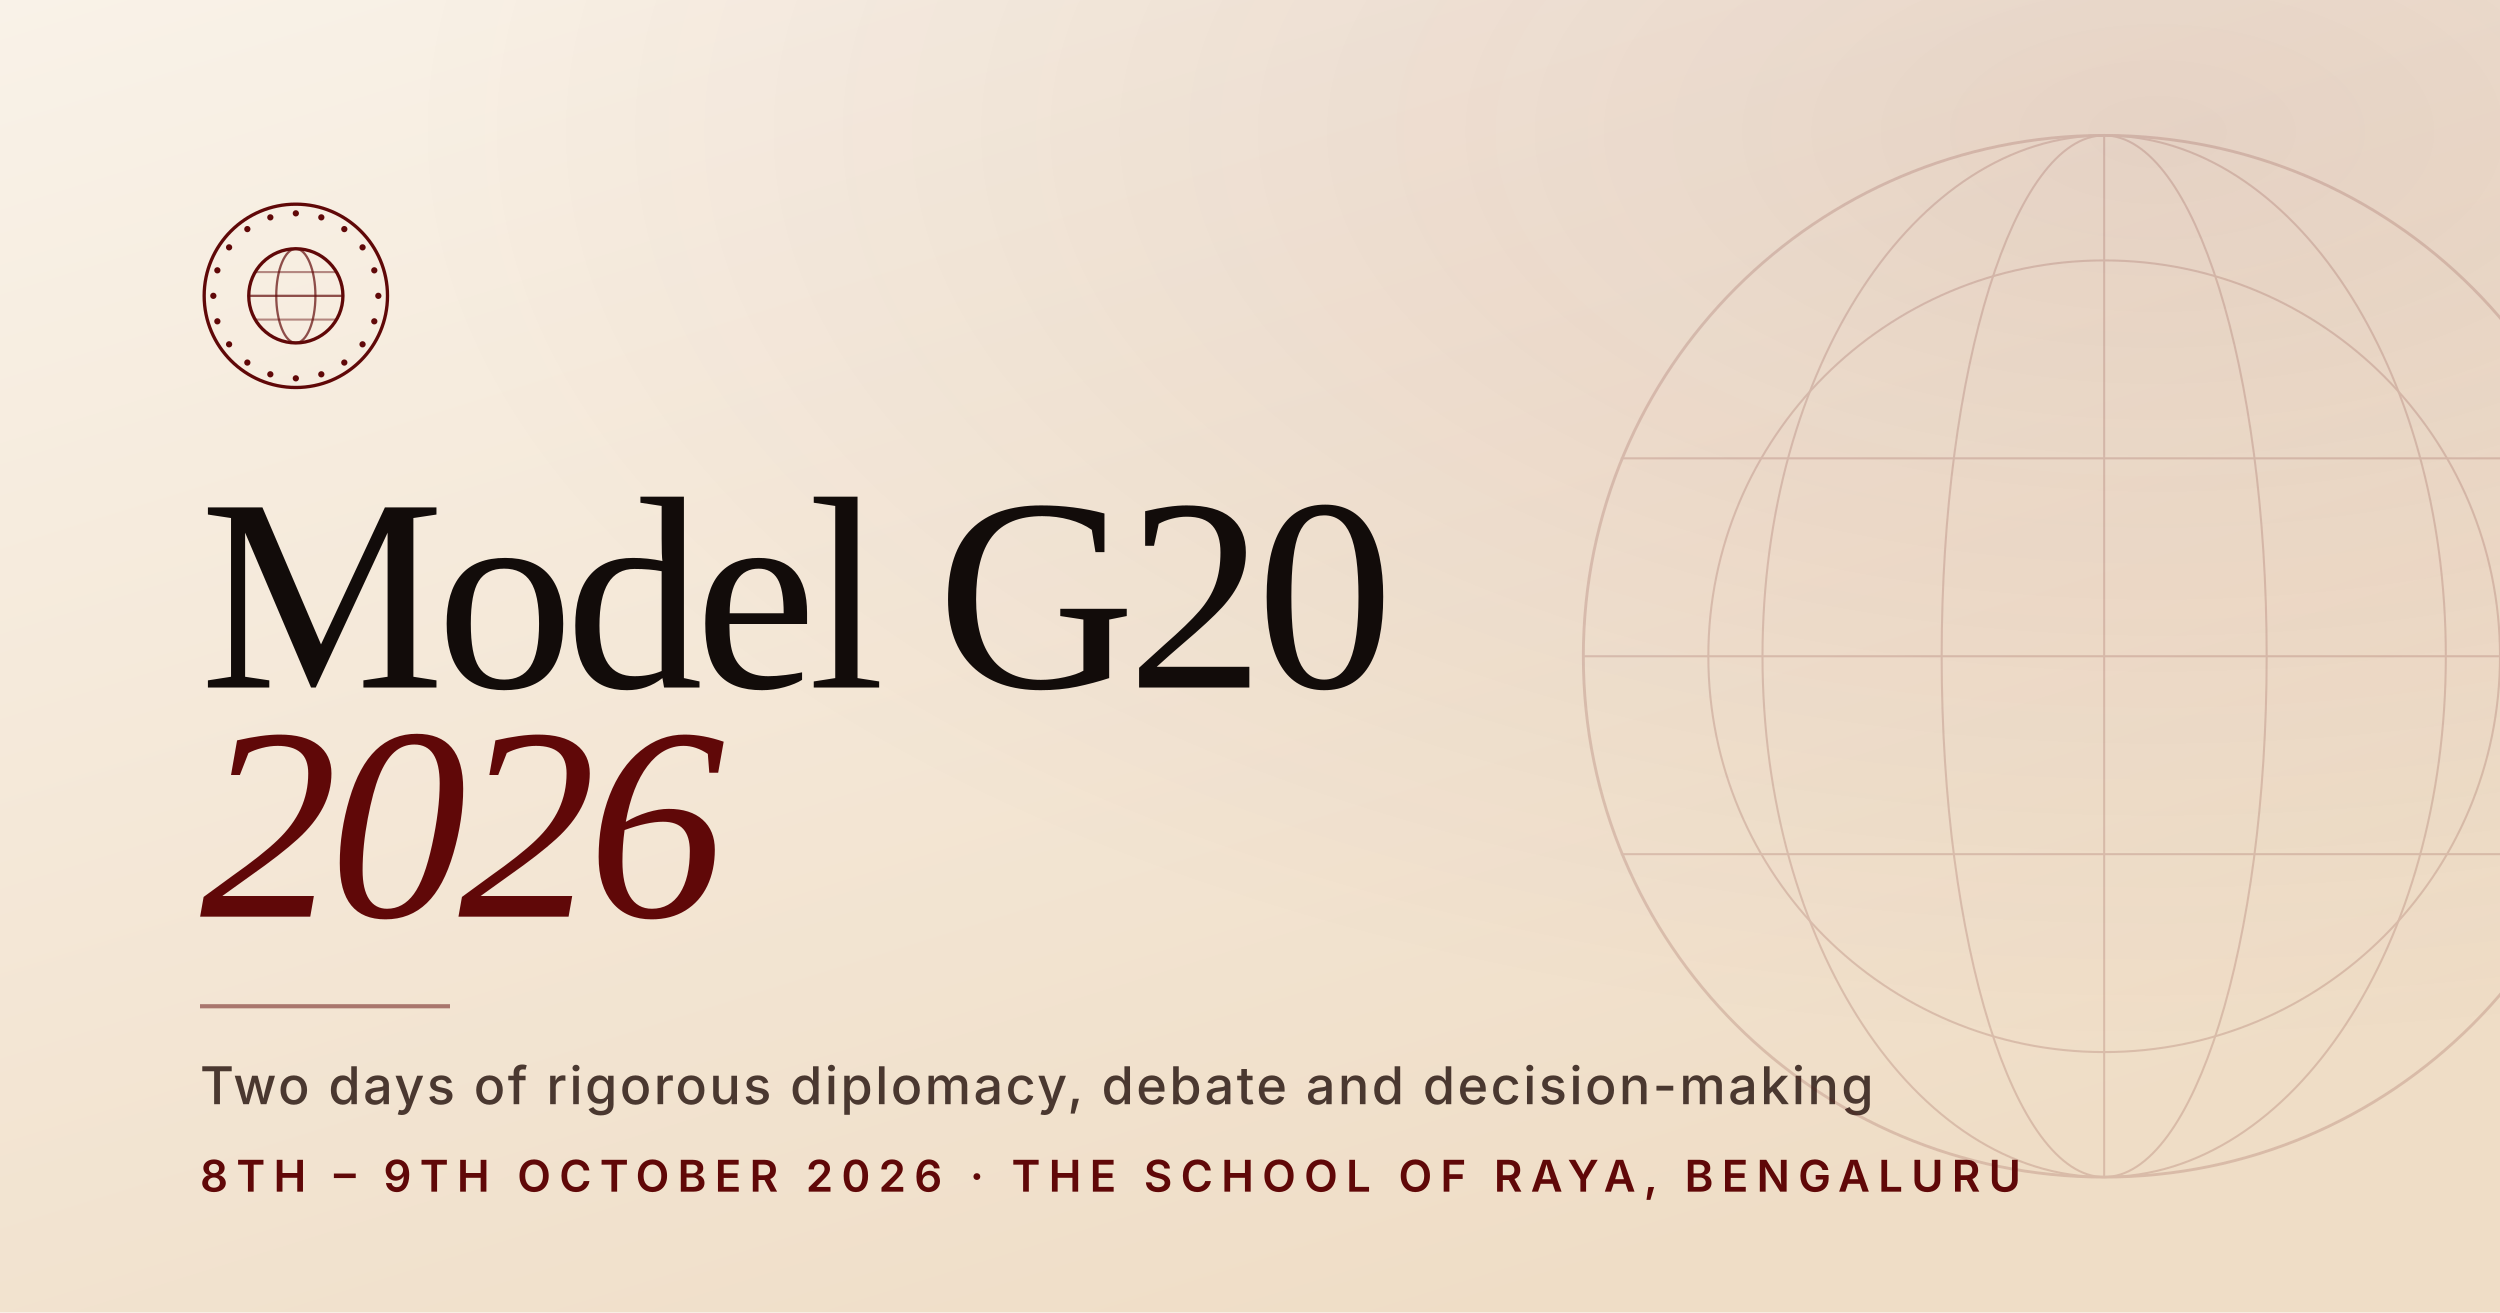
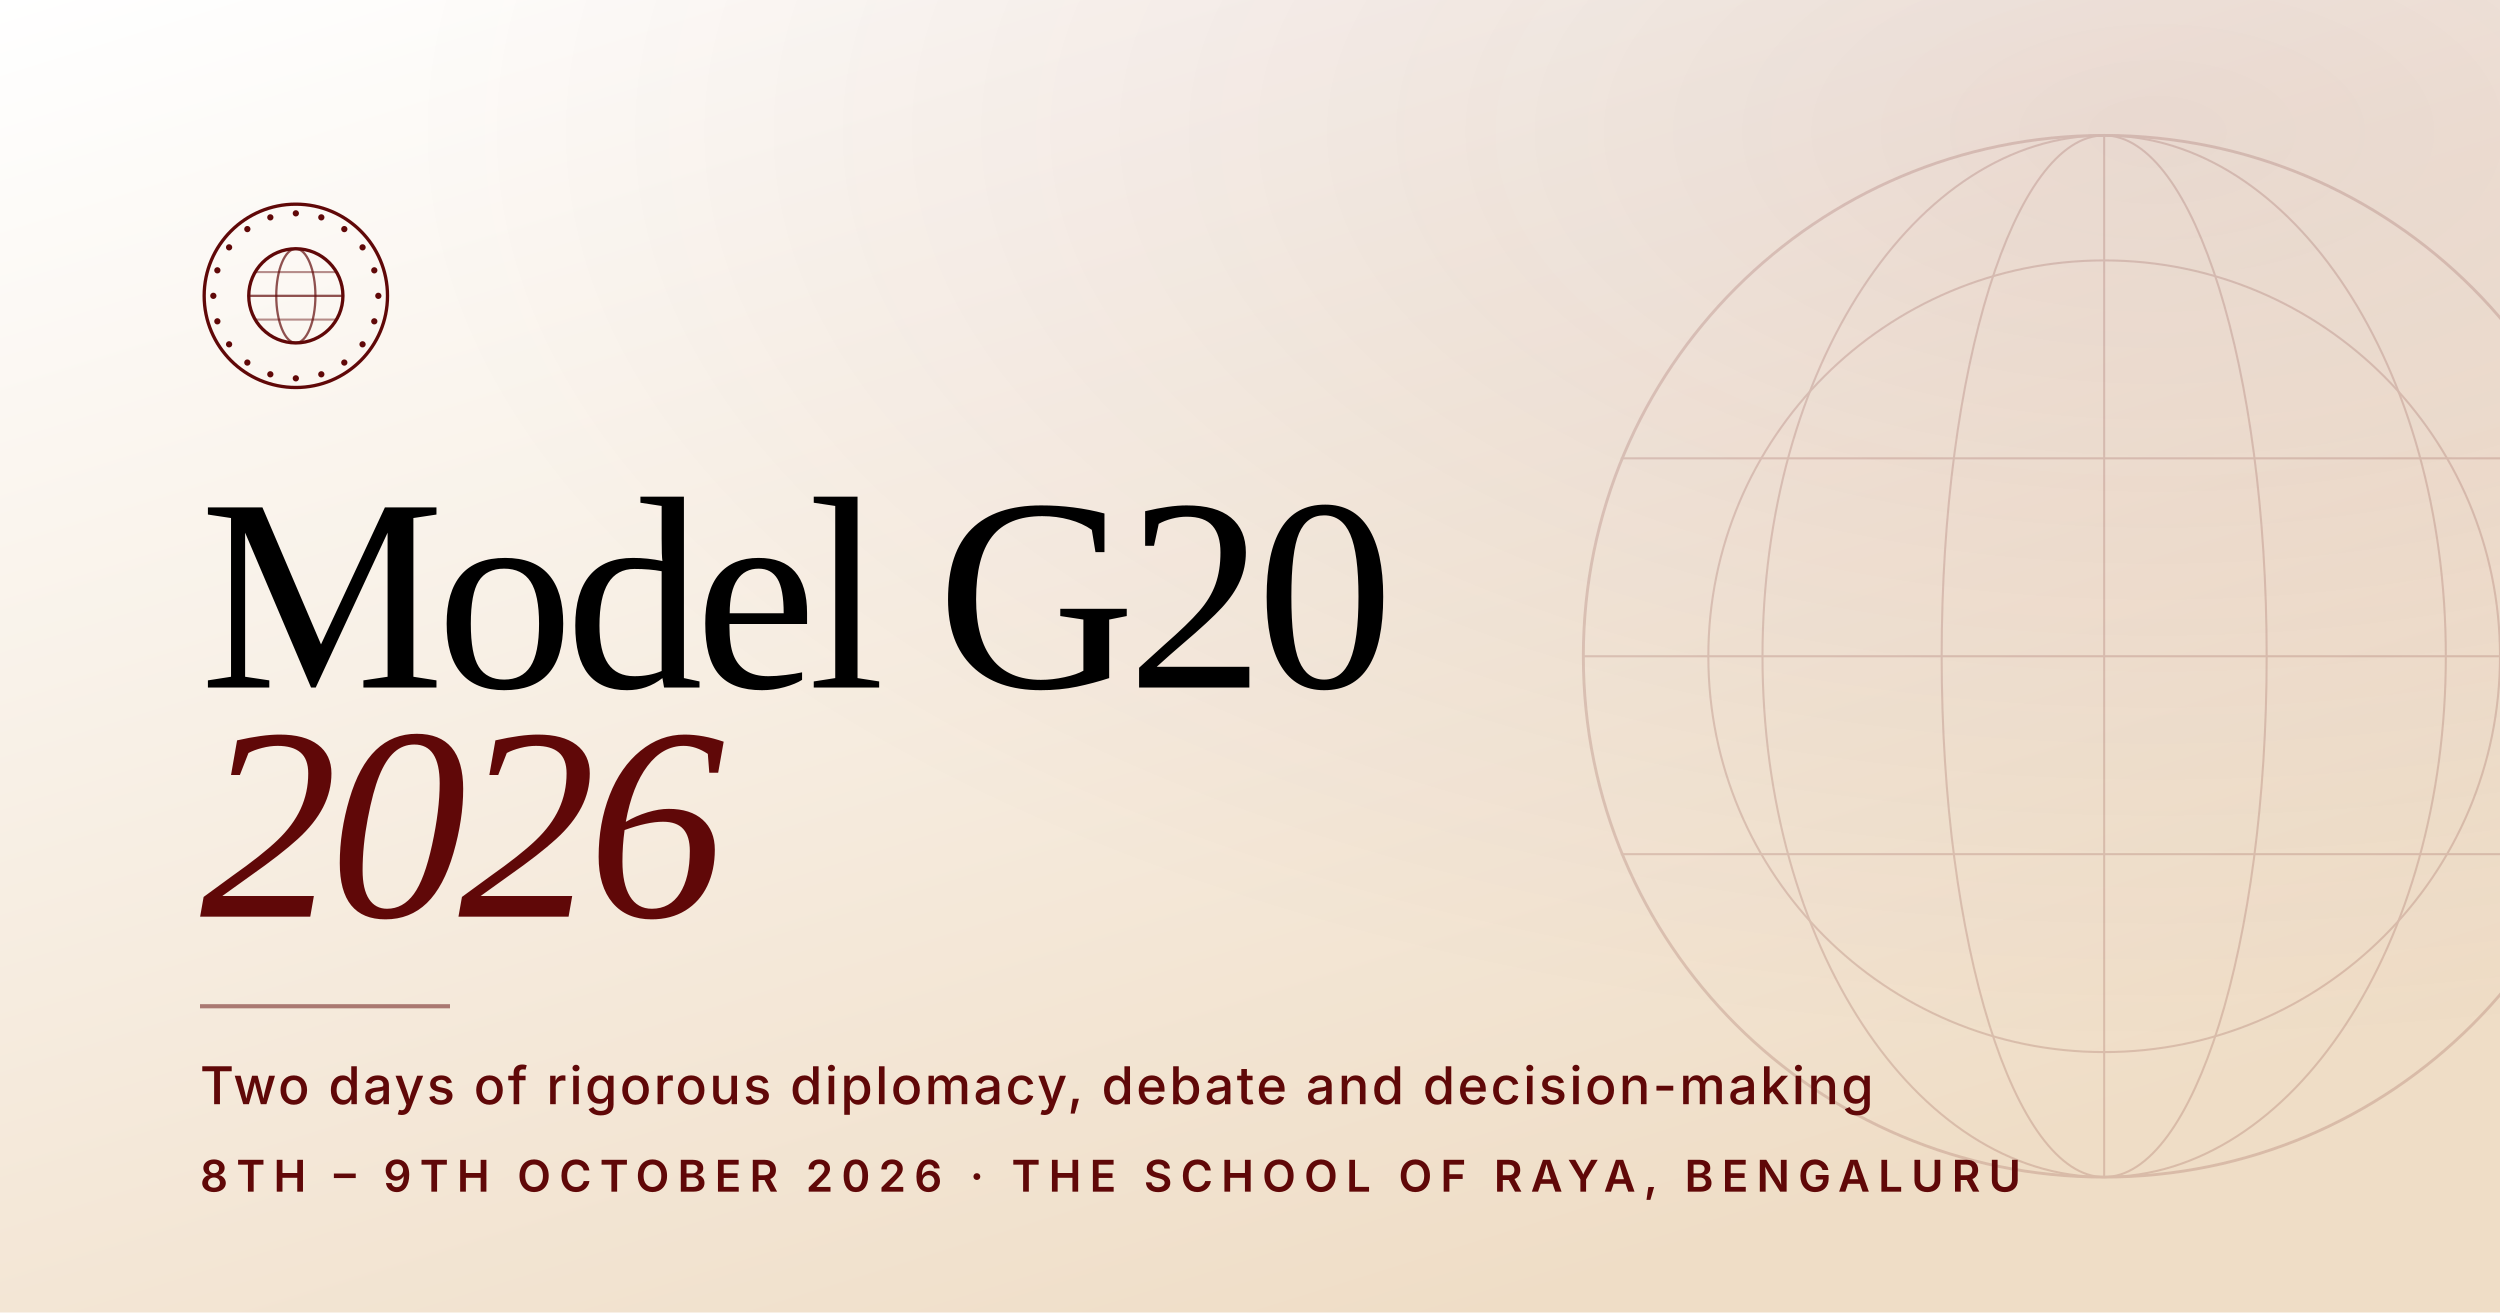
<svg xmlns="http://www.w3.org/2000/svg" viewBox="0 0 1200 630" width="1200" height="630">
  <defs>
    <linearGradient id="ground" x1="0" y1="0" x2="0.6" y2="1">
-       <stop offset="0" stop-color="#F9F2E8" />
+       <stop offset="0" stop-color="#FFFFFF" />
      <stop offset="1" stop-color="#EFDDC6" />
    </linearGradient>
    <radialGradient id="glow" cx="0.86" cy="0.1" r="0.7">
      <stop offset="0" stop-color="#600808" stop-opacity="0.10" />
      <stop offset="1" stop-color="#600808" stop-opacity="0" />
    </radialGradient>
  </defs>
  <rect width="1200" height="630" fill="url(#ground)" />
  <rect width="1200" height="630" fill="url(#glow)" />
  <g transform="translate(96 96)" fill="none" stroke="#600808">
    <circle cx="46" cy="46" r="44" stroke-width="1.6" />
    <circle cx="46" cy="46" r="39.6" stroke-width="3" stroke-linecap="round" stroke-dasharray="0.001 12.44" />
    <circle cx="46" cy="46" r="22.6" stroke-width="1.6" />
    <ellipse cx="46" cy="46" rx="9.4" ry="22.6" stroke-width="1.1" opacity=".7" />
    <path d="M23.4 46h45.2" stroke-width="1.1" opacity=".7" />
    <path d="M26.8 34.6h38.4M26.8 57.4h38.4" stroke-width="1" opacity=".45" />
  </g>
-   <text x="96" y="330" font-family="Cormorant Garamond, Garamond, Times New Roman, serif" font-size="132" font-weight="300" fill="#120C0A" letter-spacing="-4">Model G20</text>
+   <text x="96" y="330" font-family="Cormorant Garamond, Garamond, Times New Roman, serif" font-size="132" font-weight="300" fill="#000000" letter-spacing="-4">Model G20</text>
  <text x="96" y="440" font-family="Cormorant Garamond, Garamond, Times New Roman, serif" font-size="132" font-weight="300" font-style="italic" fill="#600808" letter-spacing="-4">2026</text>
  <rect x="96" y="482" width="120" height="2" fill="#600808" opacity=".5" />
-   <text x="96" y="530" font-family="Inter, Helvetica, Arial, sans-serif" font-size="25" font-weight="500" fill="#4A3830" letter-spacing="1.2">Two days of rigorous diplomacy, debate and decision-making</text>
+   <text x="96" y="530" font-family="Inter, Helvetica, Arial, sans-serif" font-size="25" font-weight="500" fill="#600808" letter-spacing="1.2">Two days of rigorous diplomacy, debate and decision-making</text>
  <text x="96" y="572" font-family="Inter, Helvetica, Arial, sans-serif" font-size="21" font-weight="600" fill="#600808" letter-spacing="4">8TH – 9TH OCTOBER 2026 · THE SCHOOL OF RAYA, BENGALURU</text>
  <g transform="translate(1010 315)" fill="none" stroke="#600808" opacity=".16">
    <circle r="250" stroke-width="1.4" />
    <circle r="190" stroke-width="1" />
    <ellipse rx="78" ry="250" stroke-width="1" />
    <ellipse rx="164" ry="250" stroke-width="1" />
    <path d="M-250 0h500M0 -250v500M-232 -95h464M-232 95h464" />
  </g>
</svg>
